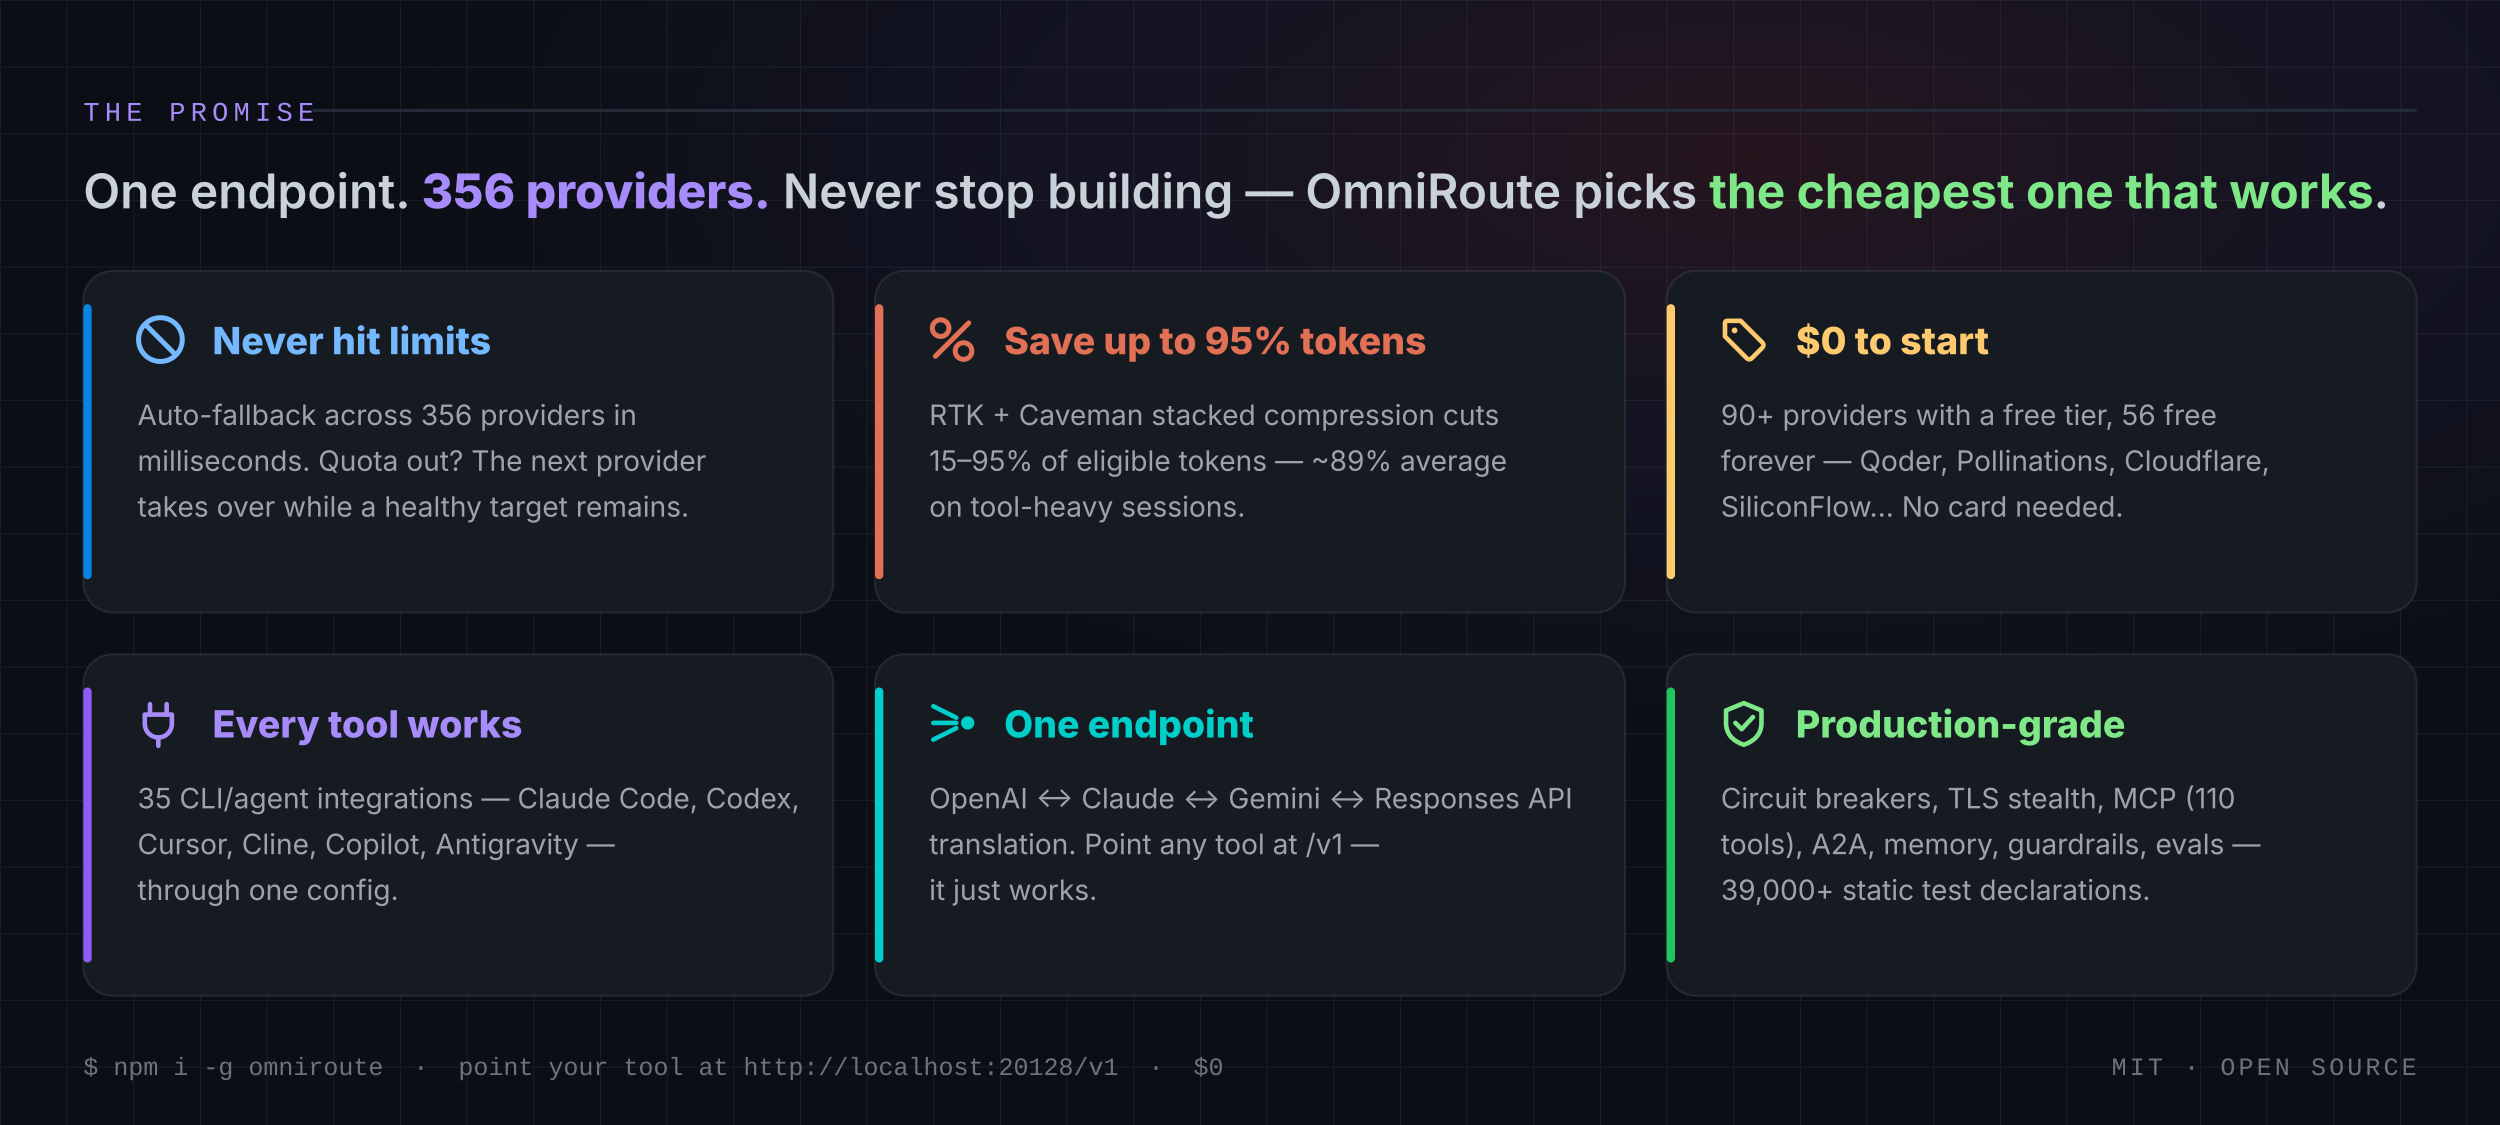
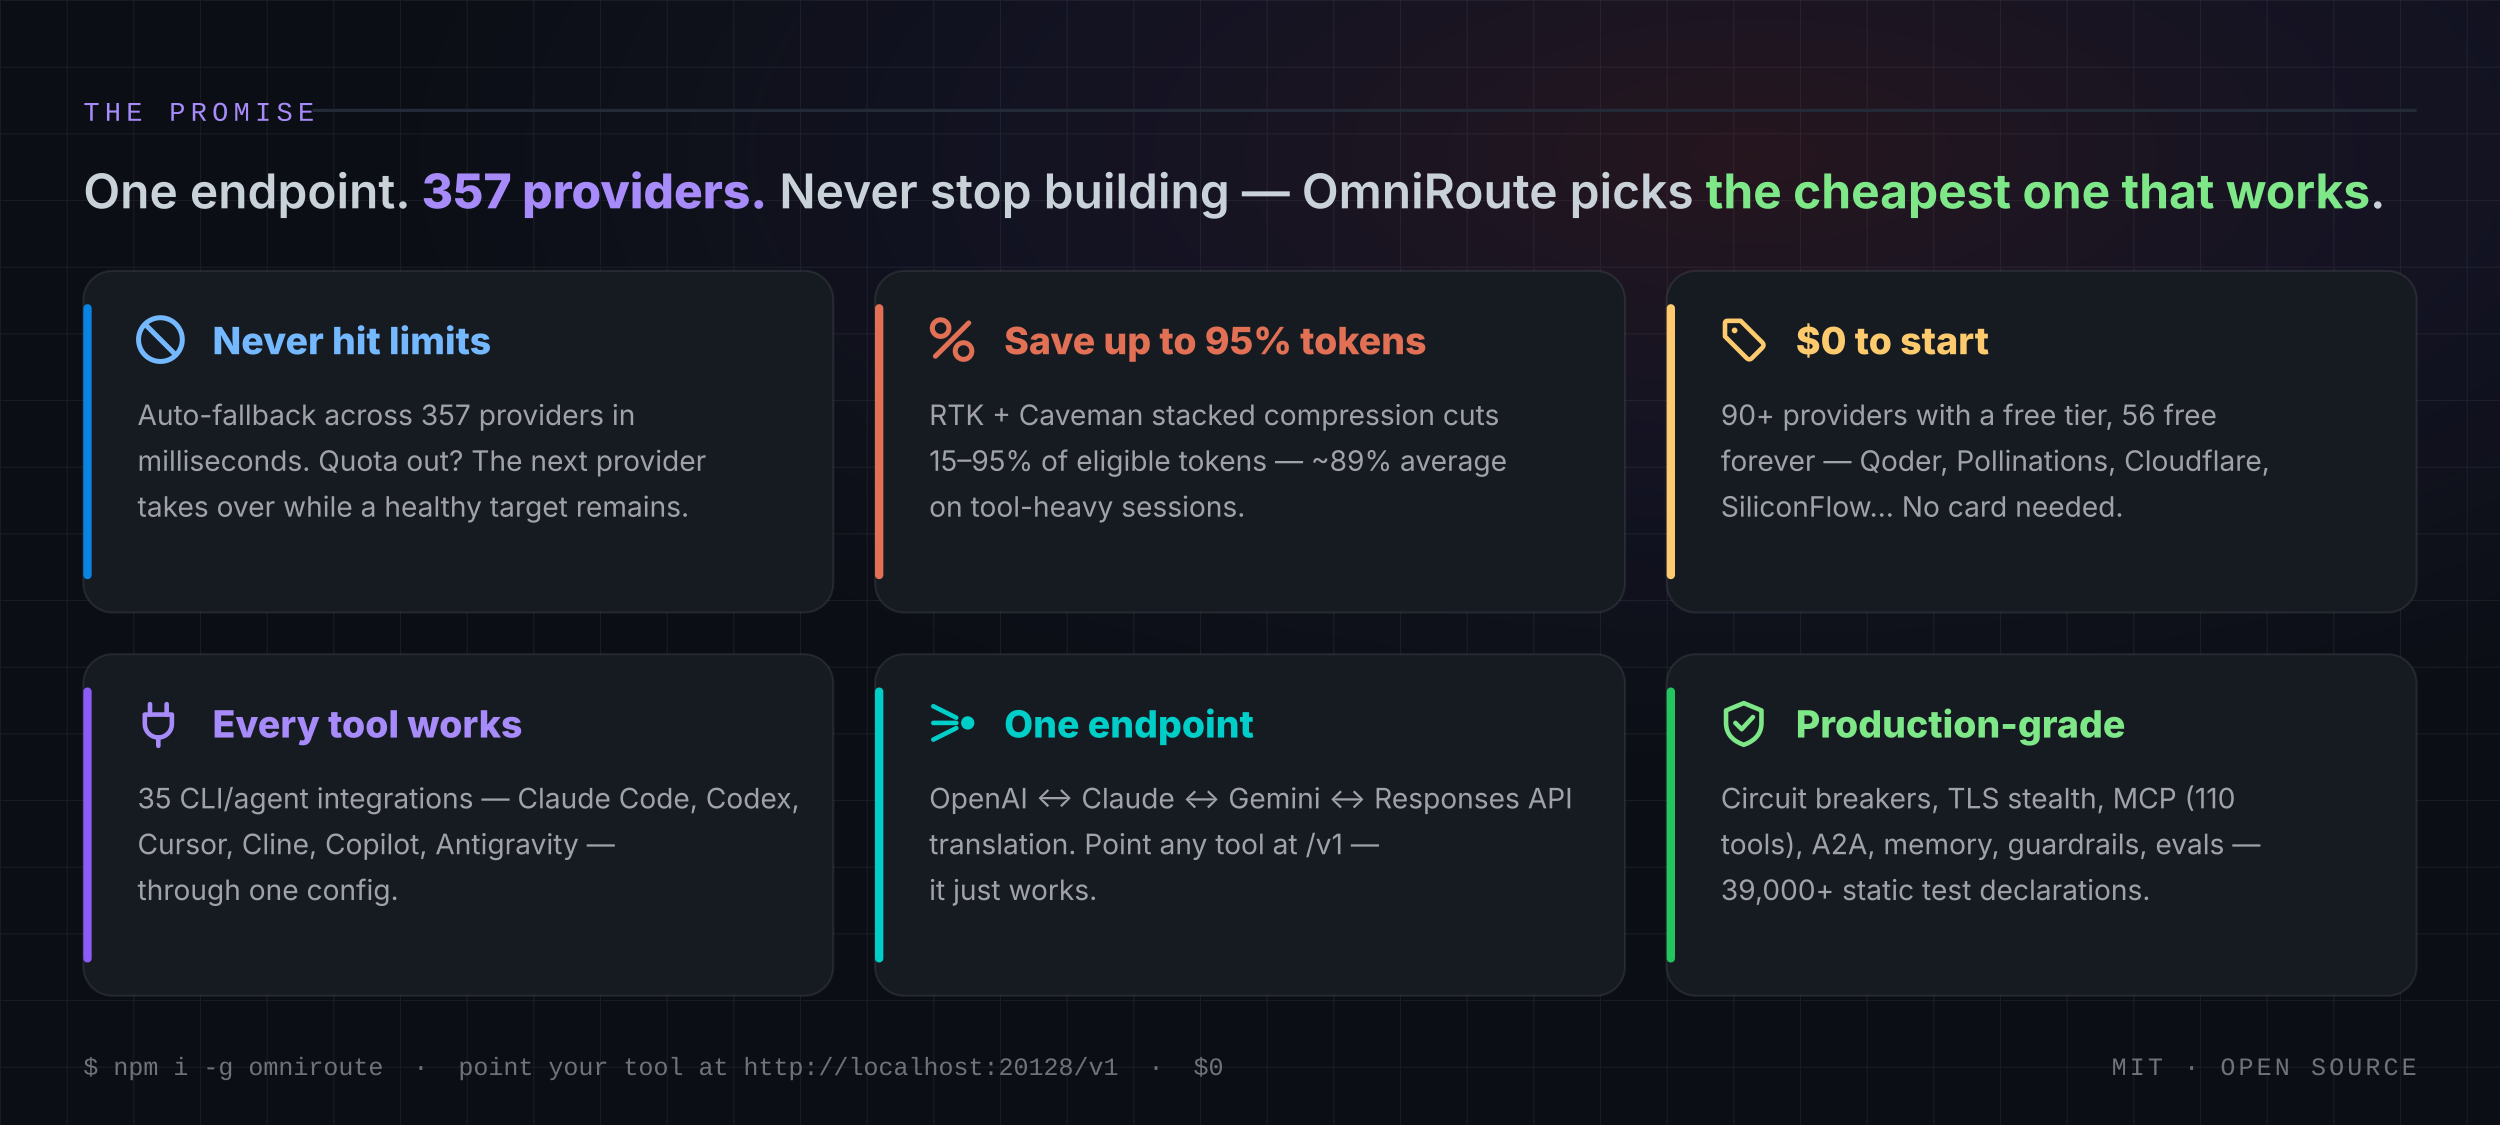
- <svg xmlns="http://www.w3.org/2000/svg" viewBox="0 0 1200 540" role="img" aria-label="The OmniRoute promise: one endpoint and 356 providers. Six pillars. Resilient fallback: automatic routing continues while another healthy target is available. Save up to 95 percent of eligible tokens: RTK plus Caveman stacked compression averages about 89 percent on tool-heavy sessions. Zero dollars to start: 90+ providers with a free tier and 56 recurring or keyless free-forever providers. Every tool works: 35 CLI and agent integration records, including Claude Code, Codex, Cursor, Cline, Copilot and Antigravity, through one config. One endpoint: OpenAI, Claude, Gemini and Responses API translation at /v1. Production controls: circuit breakers, TLS stealth, MCP with 110 tools, A2A, memory, guardrails, evals, and 39,000+ static test declarations across 5,100+ tracked test files.">
+ <svg xmlns="http://www.w3.org/2000/svg" viewBox="0 0 1200 540" role="img" aria-label="The OmniRoute promise: one endpoint and 357 providers. Six pillars. Resilient fallback: automatic routing continues while another healthy target is available. Save up to 95 percent of eligible tokens: RTK plus Caveman stacked compression averages about 89 percent on tool-heavy sessions. Zero dollars to start: 90+ providers with a free tier and 56 recurring or keyless free-forever providers. Every tool works: 35 CLI and agent integration records, including Claude Code, Codex, Cursor, Cline, Copilot and Antigravity, through one config. One endpoint: OpenAI, Claude, Gemini and Responses API translation at /v1. Production controls: circuit breakers, TLS stealth, MCP with 110 tools, A2A, memory, guardrails, evals, and 39,000+ static test declarations across 5,100+ tracked test files.">
  <defs>
    <pattern id="gridPaperP" width="32" height="32" patternUnits="userSpaceOnUse">
      <path d="M 32 0 L 0 0 0 32" fill="none" stroke="#ffffff" stroke-opacity="0.06" stroke-width="1" />
    </pattern>
    <radialGradient id="bgGlowP" cx="70%" cy="14%" r="55%">
      <stop offset="0%" stop-color="#e54d5e" stop-opacity="0.12" />
      <stop offset="55%" stop-color="#8b5cf6" stop-opacity="0.06" />
      <stop offset="100%" stop-color="#6366f1" stop-opacity="0" />
    </radialGradient>
  </defs>
  <rect width="1200" height="540" fill="#0b0e14" />
  <rect width="1200" height="540" fill="url(#gridPaperP)" />
  <rect width="1200" height="540" fill="url(#bgGlowP)" />
  <g>
    <text x="40" y="58" font-family="Consolas, 'Courier New', monospace" font-size="13" letter-spacing="2.5" fill="#a78bfa">THE PROMISE</text>
    <line x1="150" y1="53" x2="1160" y2="53" stroke="#232b38" stroke-width="1.5" />
  </g>
  <g>
-     <text x="40" y="100" font-family="Inter, 'Segoe UI', Arial, Helvetica, system-ui, sans-serif" font-size="23" font-weight="600" fill="#c9d1d9">One endpoint. <tspan fill="#a78bfa" font-weight="800">356 providers.</tspan> Never stop building — OmniRoute picks <tspan fill="#7ee787" font-weight="700">the cheapest one that works</tspan>.</text>
+     <text x="40" y="100" font-family="Inter, 'Segoe UI', Arial, Helvetica, system-ui, sans-serif" font-size="23" font-weight="600" fill="#c9d1d9">One endpoint. <tspan fill="#a78bfa" font-weight="800">357 providers.</tspan> Never stop building — OmniRoute picks <tspan fill="#7ee787" font-weight="700">the cheapest one that works</tspan>.</text>
  </g>
  <g font-family="Inter, 'Segoe UI', Arial, Helvetica, system-ui, sans-serif">
    <g>
      <rect x="40" y="130" width="360" height="164" rx="14" fill="#161b22" stroke="#ffffff" stroke-opacity="0.08" stroke-width="1" />
      <rect x="40" y="130" width="360" height="164" rx="14" fill="none" stroke="#74b9ff" stroke-width="1.5" opacity="0">
        <animate attributeName="opacity" values="0;0.9;0;0" keyTimes="0;0.055;0.12;1" dur="12s" begin="3s" repeatCount="indefinite" />
      </rect>
      <rect x="40" y="146" width="4" height="132" rx="2" fill="#0984e3" />
      <g transform="translate(66,152)" stroke="#74b9ff" stroke-width="2.4" fill="none" stroke-linecap="round">
        <circle cx="11" cy="11" r="10.5" />
        <line x1="3.9" y1="3.9" x2="18.1" y2="18.1" />
      </g>
      <text x="102" y="170" font-size="18" font-weight="800" fill="#74b9ff">Never hit limits</text>
-       <text x="66" y="204" font-size="13.5" fill="#a1a1aa">Auto-fallback across 356 providers in</text>
+       <text x="66" y="204" font-size="13.5" fill="#a1a1aa">Auto-fallback across 357 providers in</text>
      <text x="66" y="226" font-size="13.5" fill="#a1a1aa">milliseconds. Quota out? The next provider</text>
      <text x="66" y="248" font-size="13.5" fill="#a1a1aa">takes over while a healthy target remains.</text>
    </g>
    <g>
      <rect x="420" y="130" width="360" height="164" rx="14" fill="#161b22" stroke="#ffffff" stroke-opacity="0.08" stroke-width="1" />
      <rect x="420" y="130" width="360" height="164" rx="14" fill="none" stroke="#e17055" stroke-width="1.5" opacity="0">
        <animate attributeName="opacity" values="0;0;0.9;0;0" keyTimes="0;0.167;0.222;0.287;1" dur="12s" begin="3s" repeatCount="indefinite" />
      </rect>
      <rect x="420" y="146" width="4" height="132" rx="2" fill="#e17055" />
      <g transform="translate(446,152)" stroke="#e17055" stroke-width="2.4" fill="none" stroke-linecap="round">
        <circle cx="5.5" cy="5.5" r="4" />
        <circle cx="16.5" cy="16.5" r="4" />
        <line x1="19" y1="3" x2="3" y2="19" />
      </g>
      <text x="482" y="170" font-size="18" font-weight="800" fill="#e17055">Save up to 95% tokens</text>
      <text x="446" y="204" font-size="13.5" fill="#a1a1aa">RTK + Caveman stacked compression cuts</text>
      <text x="446" y="226" font-size="13.5" fill="#a1a1aa">15–95% of eligible tokens — ~89% average</text>
      <text x="446" y="248" font-size="13.5" fill="#a1a1aa">on tool-heavy sessions.</text>
    </g>
    <g>
      <rect x="800" y="130" width="360" height="164" rx="14" fill="#161b22" stroke="#ffffff" stroke-opacity="0.08" stroke-width="1" />
      <rect x="800" y="130" width="360" height="164" rx="14" fill="none" stroke="#fdcb6e" stroke-width="1.5" opacity="0">
        <animate attributeName="opacity" values="0;0;0.9;0;0" keyTimes="0;0.334;0.389;0.454;1" dur="12s" begin="3s" repeatCount="indefinite" />
      </rect>
      <rect x="800" y="146" width="4" height="132" rx="2" fill="#fdcb6e" />
      <g transform="translate(826,152)" stroke="#fdcb6e" stroke-width="2.2" fill="none" stroke-linecap="round" stroke-linejoin="round">
        <path d="M 2,9.5 L 2,3 A 1,1 0 0 1 3,2 L 9.5,2 L 20,12.5 A 1.6,1.6 0 0 1 20,14.8 L 14.8,20 A 1.6,1.6 0 0 1 12.5,20 Z" />
        <circle cx="6.6" cy="6.6" r="1.4" fill="#fdcb6e" stroke="none" />
      </g>
      <text x="862" y="170" font-size="18" font-weight="800" fill="#fdcb6e">$0 to start</text>
      <text x="826" y="204" font-size="13.5" fill="#a1a1aa">90+ providers with a free tier, 56 free</text>
      <text x="826" y="226" font-size="13.5" fill="#a1a1aa">forever — Qoder, Pollinations, Cloudflare,</text>
      <text x="826" y="248" font-size="13.5" fill="#a1a1aa">SiliconFlow… No card needed.</text>
    </g>
    <g>
      <rect x="40" y="314" width="360" height="164" rx="14" fill="#161b22" stroke="#ffffff" stroke-opacity="0.08" stroke-width="1" />
      <rect x="40" y="314" width="360" height="164" rx="14" fill="none" stroke="#a78bfa" stroke-width="1.5" opacity="0">
        <animate attributeName="opacity" values="0;0;0.9;0;0" keyTimes="0;0.5;0.555;0.62;1" dur="12s" begin="3s" repeatCount="indefinite" />
      </rect>
      <rect x="40" y="330" width="4" height="132" rx="2" fill="#8b5cf6" />
      <g transform="translate(66,336)" stroke="#a78bfa" stroke-width="2.2" fill="none" stroke-linecap="round" stroke-linejoin="round">
        <path d="M 6,2 L 6,7 M 14,2 L 14,7" />
        <path d="M 3.5,7 L 16.5,7 L 16.5,11.5 A 6.5,6.5 0 0 1 10,18 A 6.5,6.5 0 0 1 3.5,11.5 Z" />
        <path d="M 10,18 L 10,22" />
      </g>
      <text x="102" y="354" font-size="18" font-weight="800" fill="#a78bfa">Every tool works</text>
      <text x="66" y="388" font-size="13.5" fill="#a1a1aa">35 CLI/agent integrations — Claude Code, Codex,</text>
      <text x="66" y="410" font-size="13.5" fill="#a1a1aa">Cursor, Cline, Copilot, Antigravity —</text>
      <text x="66" y="432" font-size="13.5" fill="#a1a1aa">through one config.</text>
    </g>
    <g>
      <rect x="420" y="314" width="360" height="164" rx="14" fill="#161b22" stroke="#ffffff" stroke-opacity="0.08" stroke-width="1" />
      <rect x="420" y="314" width="360" height="164" rx="14" fill="none" stroke="#00cec9" stroke-width="1.5" opacity="0">
        <animate attributeName="opacity" values="0;0;0.9;0;0" keyTimes="0;0.667;0.722;0.787;1" dur="12s" begin="3s" repeatCount="indefinite" />
      </rect>
      <rect x="420" y="330" width="4" height="132" rx="2" fill="#00cec9" />
      <g transform="translate(446,336)" stroke="#00cec9" stroke-width="2.2" fill="none" stroke-linecap="round">
        <path d="M 2,3 L 13,8.5 M 2,11 L 13,11 M 2,19 L 13,13.5" />
        <circle cx="18.5" cy="11" r="3.2" fill="#00cec9" stroke="none" />
      </g>
      <text x="482" y="354" font-size="18" font-weight="800" fill="#00cec9">One endpoint</text>
      <text x="446" y="388" font-size="13.5" fill="#a1a1aa">OpenAI ↔ Claude ↔ Gemini ↔ Responses API</text>
      <text x="446" y="410" font-size="13.5" fill="#a1a1aa">translation. Point any tool at /v1 —</text>
      <text x="446" y="432" font-size="13.5" fill="#a1a1aa">it just works.</text>
    </g>
    <g>
      <rect x="800" y="314" width="360" height="164" rx="14" fill="#161b22" stroke="#ffffff" stroke-opacity="0.08" stroke-width="1" />
      <rect x="800" y="314" width="360" height="164" rx="14" fill="none" stroke="#7ee787" stroke-width="1.5" opacity="0">
        <animate attributeName="opacity" values="0;0;0.9;0;0" keyTimes="0;0.834;0.889;0.954;1" dur="12s" begin="3s" repeatCount="indefinite" />
      </rect>
      <rect x="800" y="330" width="4" height="132" rx="2" fill="#22c55e" />
      <g transform="translate(826,336)" stroke="#7ee787" stroke-width="2.2" fill="none" stroke-linecap="round" stroke-linejoin="round">
        <path d="M 11,1.5 L 19.5,5 L 19.5,11 C 19.5,16.5 16,19.8 11,21.5 C 6,19.8 2.5,16.5 2.5,11 L 2.5,5 Z" />
        <path d="M 7,11 L 10,14 L 15.4,8.2" />
      </g>
      <text x="862" y="354" font-size="18" font-weight="800" fill="#7ee787">Production-grade</text>
      <text x="826" y="388" font-size="13.5" fill="#a1a1aa">Circuit breakers, TLS stealth, MCP (110</text>
      <text x="826" y="410" font-size="13.5" fill="#a1a1aa">tools), A2A, memory, guardrails, evals —</text>
      <text x="826" y="432" font-size="13.5" fill="#a1a1aa">39,000+ static test declarations.</text>
    </g>
  </g>
  <g>
    <text x="40" y="516" font-family="Consolas, 'Courier New', monospace" font-size="12" fill="#71717a">$ npm i -g omniroute  ·  point your tool at http://localhost:20128/v1  ·  $0</text>
    <text x="1160" y="516" text-anchor="end" font-family="Consolas, 'Courier New', monospace" font-size="12" letter-spacing="1.5" fill="#71717a">MIT · OPEN SOURCE</text>
  </g>
</svg>
